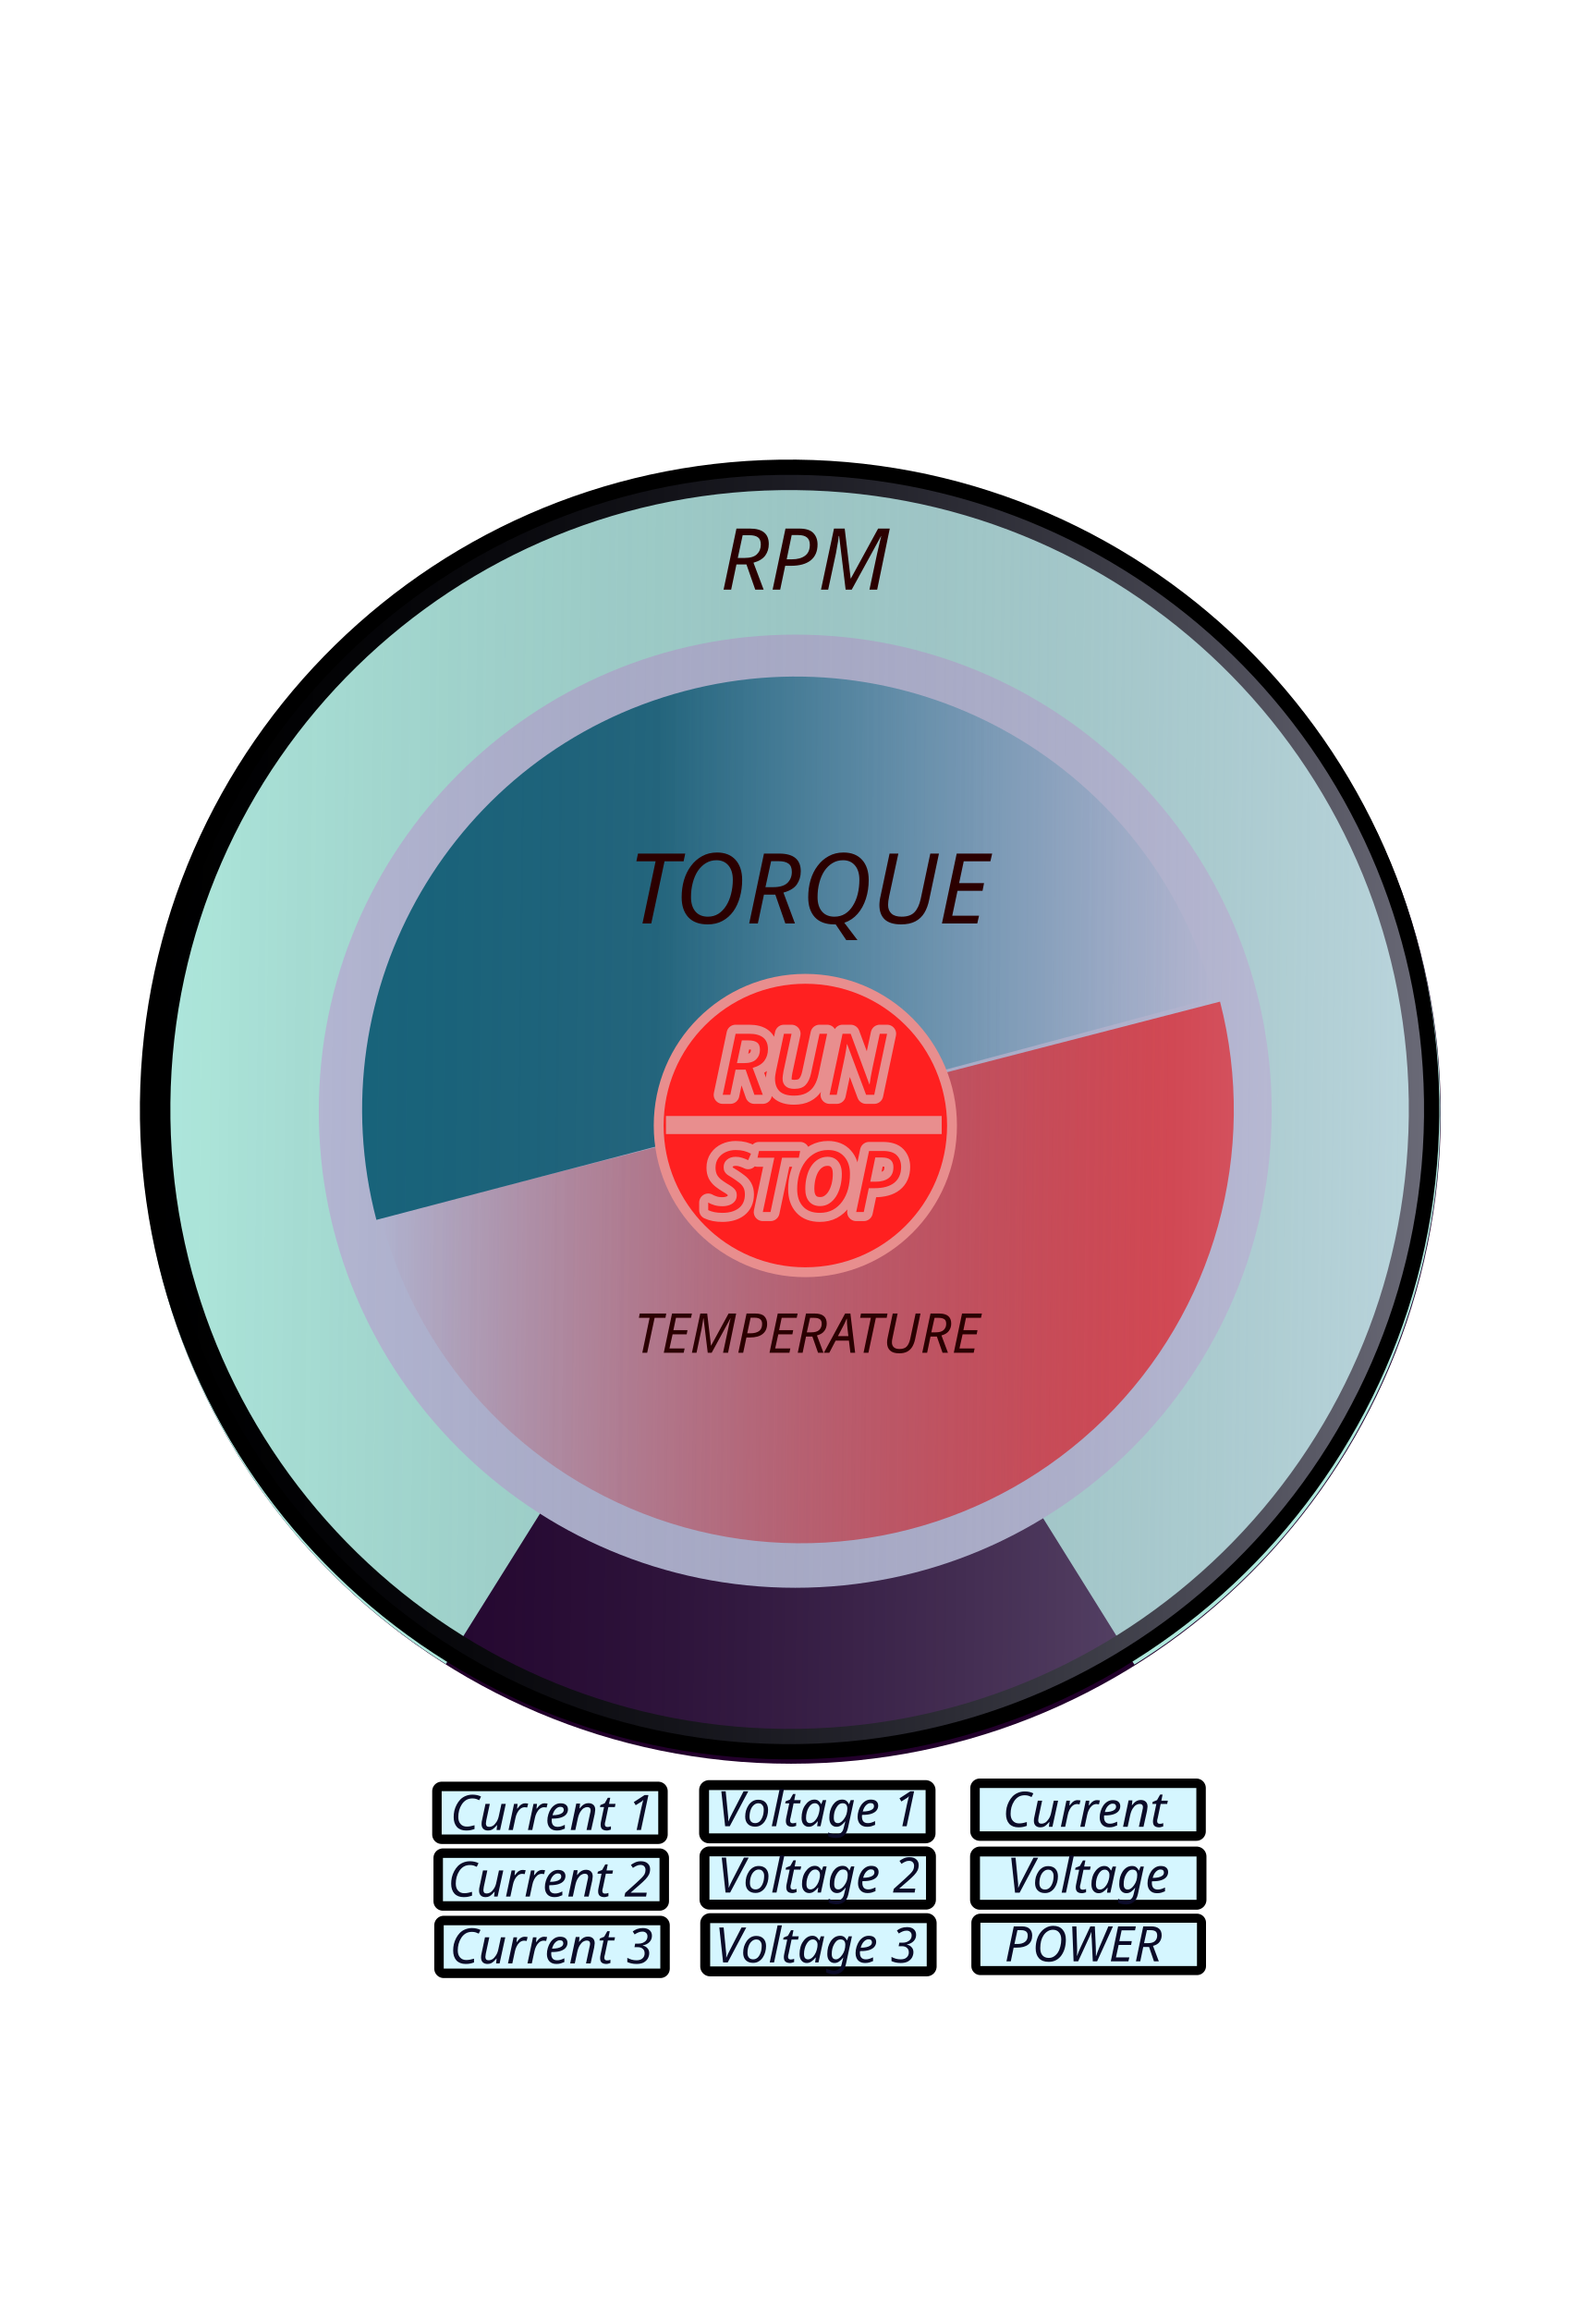
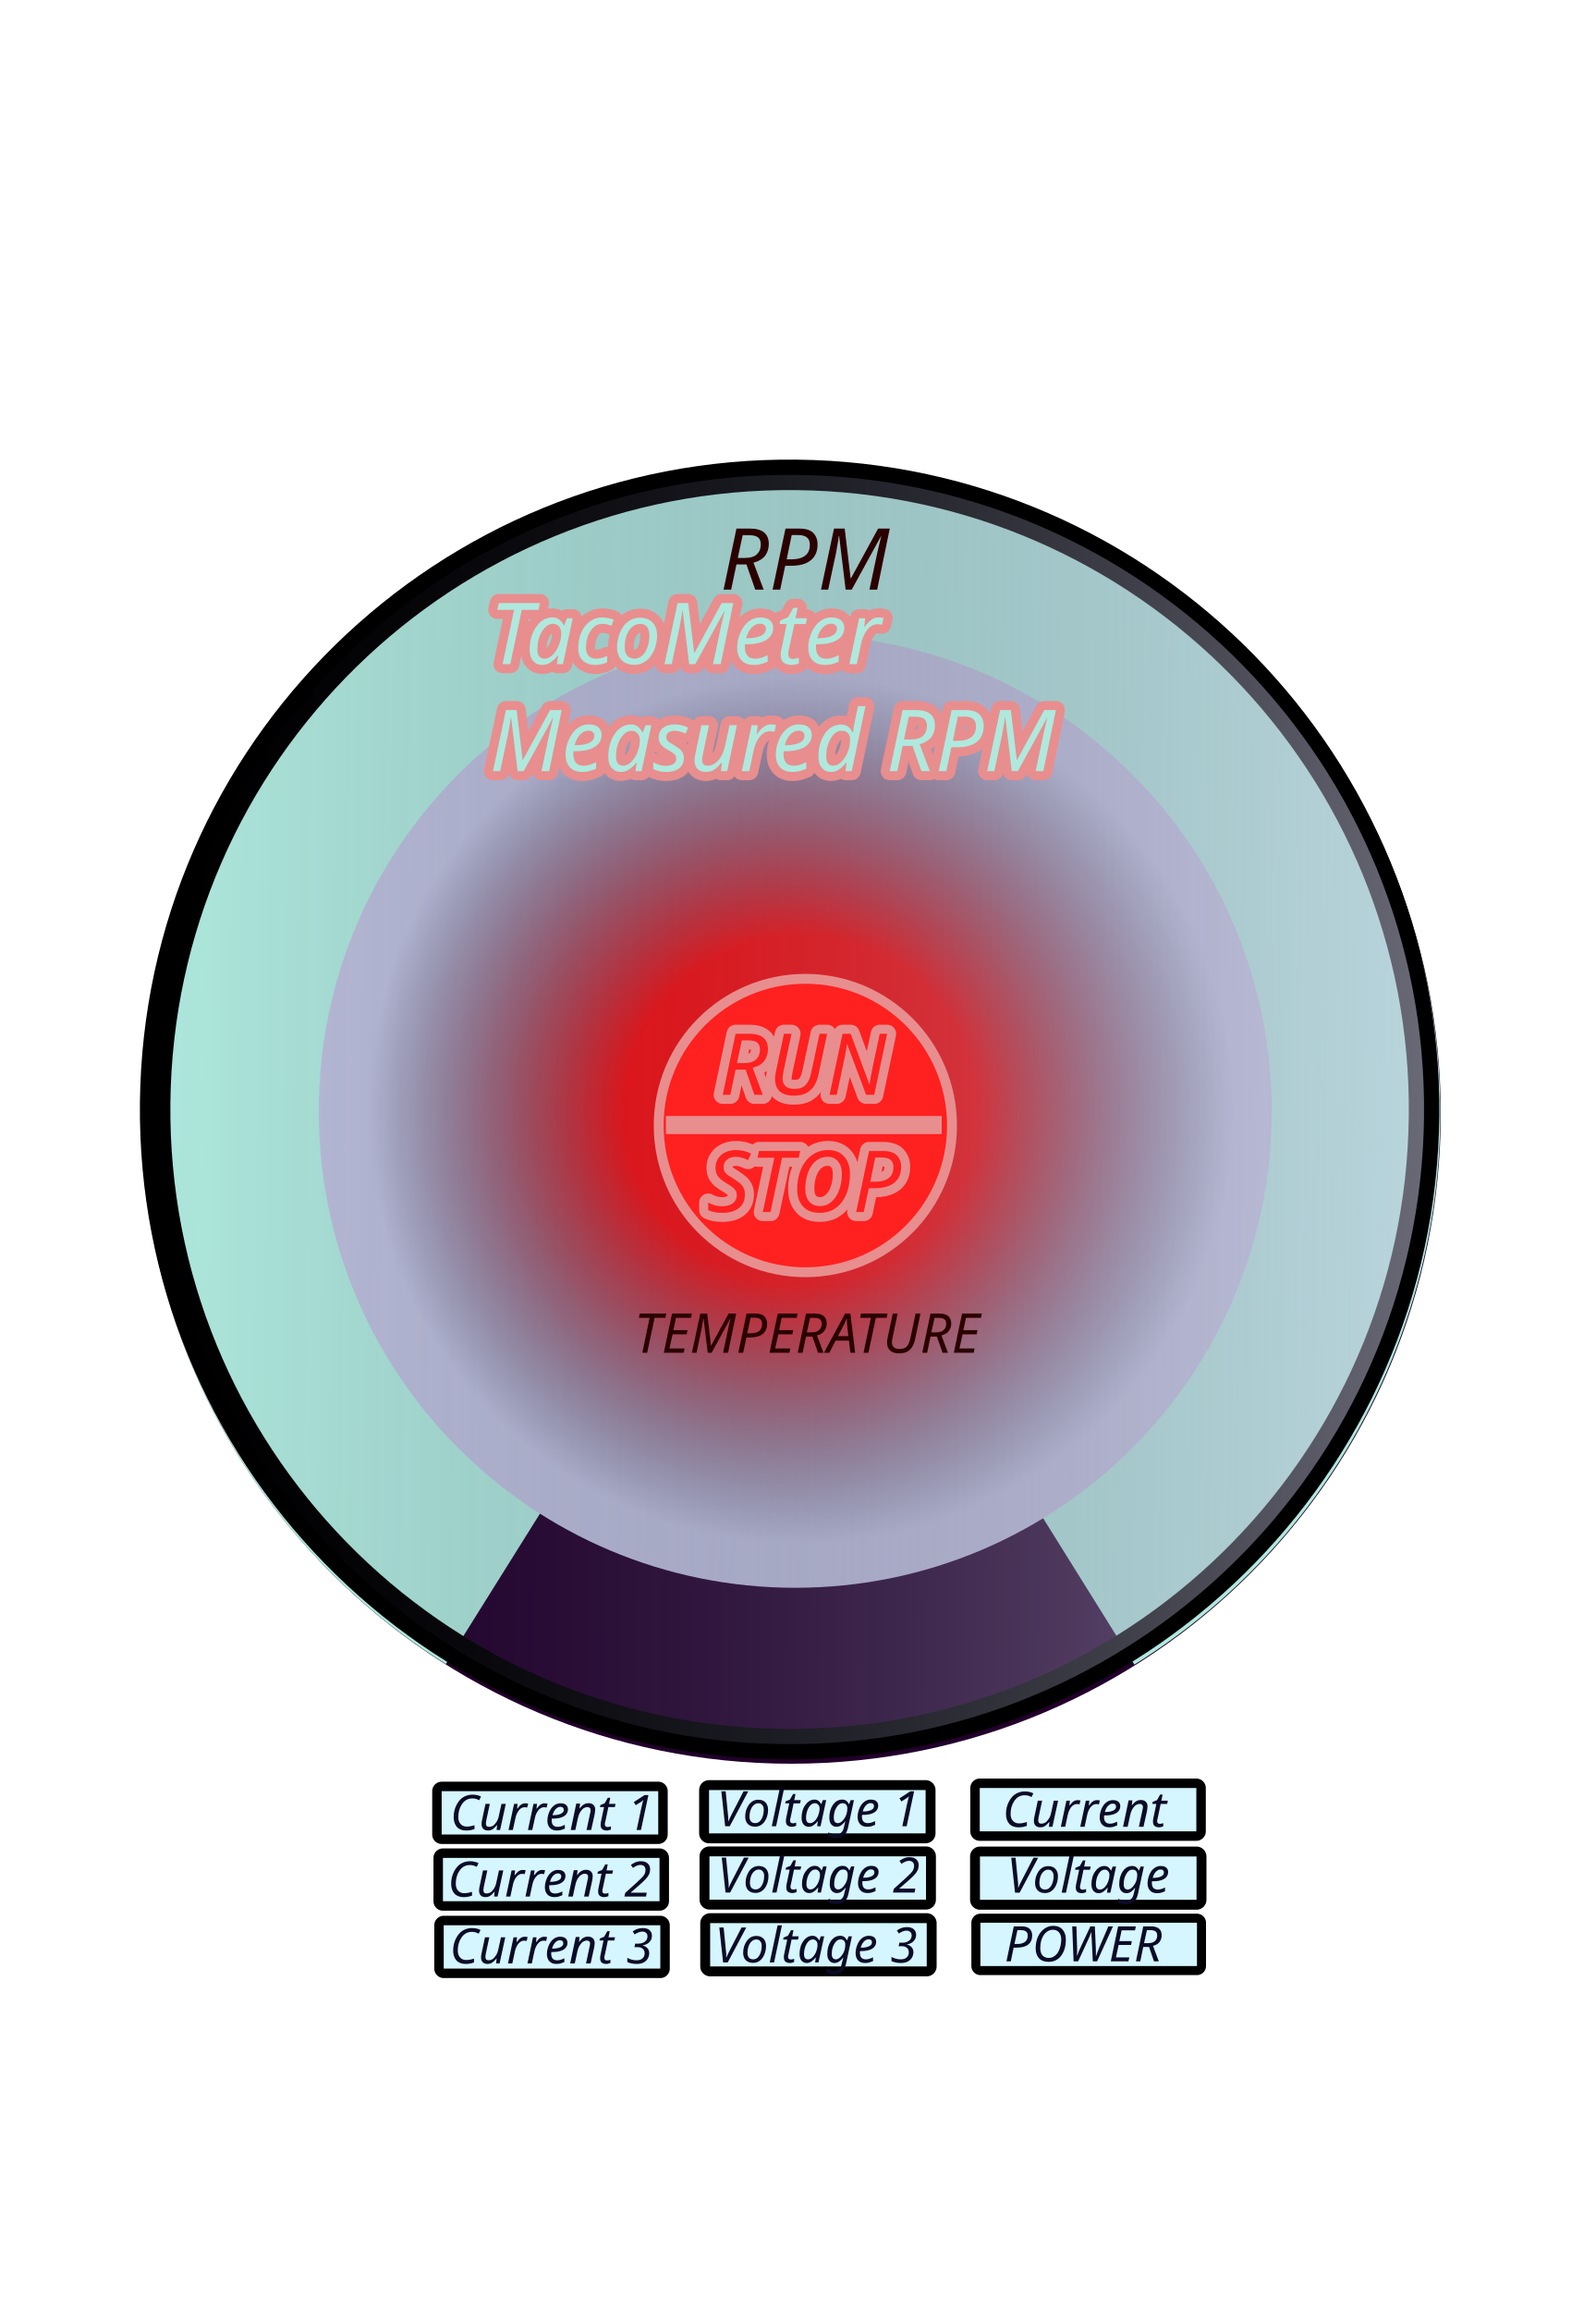
<svg xmlns="http://www.w3.org/2000/svg" xmlns:xlink="http://www.w3.org/1999/xlink" width="7.25in" height="10.5in" viewBox="0 0 184.15 266.7" version="1.1" id="svg5">
  <defs id="defs2">
-     <linearGradient id="linearGradient12253">
-       <stop style="stop-color:#f90000;stop-opacity:0.967;" offset="0.062" id="stop12249" />
-       <stop style="stop-color:#d20000;stop-opacity:0;" offset="1" id="stop12251" />
+     <linearGradient id="linearGradient1110">
+       <stop style="stop-color:#fe0707;stop-opacity:1;" offset="0.403" id="stop1106" />
+       <stop style="stop-color:#0b0b28;stop-opacity:0;" offset="1" id="stop1108" />
    </linearGradient>
-     <linearGradient id="linearGradient12243">
-       <stop style="stop-color:#166980;stop-opacity:1;" offset="0.337" id="stop12239" />
-       <stop style="stop-color:#0088aa;stop-opacity:0;" offset="1" id="stop12241" />
+     <linearGradient id="linearGradient12091-1">
+       <stop style="stop-color:#dec6cb;stop-opacity:0.545;" offset="0" id="stop1101" />
+       <stop style="stop-color:#0b0b28;stop-opacity:0;" offset="1" id="stop1103" />
+     </linearGradient>
+     <linearGradient id="linearGradient12091">
+       <stop style="stop-color:#c6c6de;stop-opacity:0.545;" offset="0" id="stop1096" />
+       <stop style="stop-color:#0b0b28;stop-opacity:0;" offset="1" id="stop1098" />
    </linearGradient>
    <linearGradient id="linearGradient12203">
      <stop style="stop-color:#ff9955;stop-opacity:1;" offset="0" id="stop12201" />
    </linearGradient>
    <linearGradient id="linearGradient12145">
      <stop style="stop-color:#ff8f47;stop-opacity:1;" offset="0" id="stop12143" />
    </linearGradient>
-     <linearGradient id="linearGradient12091">
-       <stop style="stop-color:#c6c6de;stop-opacity:0.545;" offset="0" id="stop12087" />
-       <stop style="stop-color:#0b0b28;stop-opacity:0;" offset="1" id="stop12089" />
-     </linearGradient>
    <linearGradient id="linearGradient12081">
      <stop style="stop-color:#0b0b28;stop-opacity:1;" offset="0" id="stop12079" />
    </linearGradient>
    <linearGradient xlink:href="#linearGradient12091" id="linearGradient12093" x1="-152.798" y1="-124.392" x2="-50.396" y2="-124.392" gradientUnits="userSpaceOnUse" gradientTransform="matrix(1.464813,0,0,1.464813,56.30682,55.15398)" />
-     <linearGradient xlink:href="#linearGradient12243" id="linearGradient12245" x1="46.072" y1="106.009" x2="142.664" y2="106.009" gradientUnits="userSpaceOnUse" gradientTransform="translate(-2.554708,-2.919667)" />
-     <linearGradient xlink:href="#linearGradient12253" id="linearGradient12255" x1="-144.676" y1="-154.995" x2="-48.083" y2="-154.995" gradientUnits="userSpaceOnUse" gradientTransform="translate(2.585838,2.892133)" />
+     <radialGradient xlink:href="#linearGradient1110" id="radialGradient1088" cx="-93.794" cy="-127.103" fx="-93.794" fy="-127.103" r="50" gradientUnits="userSpaceOnUse" />
  </defs>
  <g id="layer1">
    <circle style="fill:#22002b;fill-opacity:1;stroke-width:2.435;stroke-linecap:square;paint-order:stroke fill markers" id="path234" cx="91.316" cy="128.543" r="75" />
-     <path style="fill:#afe9dd;fill-opacity:1;stroke-width:2.402;stroke-linecap:square;paint-order:stroke fill markers" id="path5216" d="M 51.467,192.039 A 75,75 0 0 1 19.179,107.738 75,75 0 0 1 91.316,53.465 75,75 0 0 1 163.369,107.85 75,75 0 0 1 130.95,192.101 L 91.258,128.465 Z" />
-     <circle style="fill:#bec1dd;fill-opacity:1;stroke-width:3.002;stroke-linecap:square;paint-order:stroke fill markers" id="path236" cx="91.799" cy="128.238" r="55" />
-     <path style="display:inline;fill:url(#linearGradient12255);fill-opacity:1;stroke:none;stroke-width:2.402;stroke-linecap:square;stroke-opacity:1;paint-order:stroke fill markers" id="path9998-4" d="m -142.067,-114.077 a 50,50 0 0 1 12.877,-48.339 50,50 0 0 1 48.309,-12.99 50,50 0 0 1 35.383,35.363 l -48.296,12.941 z" transform="rotate(-179.3862)" />
-     <path style="display:inline;fill:url(#linearGradient12245);fill-opacity:1;fill-rule:evenodd;stroke-width:2.402;stroke-linecap:square;paint-order:stroke fill markers" id="path9998" d="m 43.45,140.778 a 50,50 0 0 1 35.549,-61.018 50,50 0 0 1 61.111,35.389 l -48.296,12.941 z" />
+     <path style="display:inline;fill:#afe9dd;fill-opacity:1;stroke-width:2.402;stroke-linecap:square;paint-order:stroke fill markers" id="path5216" d="M 51.467,192.039 A 75,75 0 0 1 19.179,107.738 75,75 0 0 1 91.316,53.465 75,75 0 0 1 163.369,107.85 75,75 0 0 1 130.95,192.101 L 91.258,128.465 Z" />
+     <circle style="display:inline;fill:#bec1dd;fill-opacity:1;stroke-width:3.002;stroke-linecap:square;paint-order:stroke fill markers" id="path236" cx="91.799" cy="128.238" r="55" />
+     <circle style="display:inline;fill:url(#radialGradient1088);fill-opacity:1.0;stroke:none;stroke-width:2.402;stroke-linecap:square;stroke-opacity:1;paint-order:stroke fill markers" id="path9998-4" transform="rotate(-179.3862)" cx="-93.794" cy="-127.103" r="50" />
    <rect style="fill:#d5f6ff;fill-opacity:1;stroke:#000000;stroke-width:2.188;stroke-linecap:square;stroke-linejoin:round;stroke-dasharray:none;stroke-opacity:1;paint-order:stroke fill markers" id="rect9640-8" width="25" height="5" x="50.985" y="206.709" />
    <rect style="fill:#d5f6ff;fill-opacity:1;stroke:#000000;stroke-width:2.188;stroke-linecap:square;stroke-linejoin:round;stroke-dasharray:none;stroke-opacity:1;paint-order:stroke fill markers" id="rect9640-8-8" width="25" height="5" x="51.132" y="214.41" />
    <rect style="fill:#d5f6ff;fill-opacity:1;stroke:#000000;stroke-width:2.188;stroke-linecap:square;stroke-linejoin:round;stroke-dasharray:none;stroke-opacity:1;paint-order:stroke fill markers" id="rect9640-8-80" width="25" height="5" x="51.223" y="222.183" />
    <rect style="fill:#d5f6ff;fill-opacity:1;stroke:#000000;stroke-width:2.288;stroke-linecap:square;stroke-linejoin:round;stroke-dasharray:none;stroke-opacity:1;paint-order:stroke fill markers" id="rect9640-8-3" width="25" height="5" x="81.895" y="214.23" />
    <rect style="display:inline;fill:#d5f6ff;fill-opacity:1;stroke:#000000;stroke-width:2.088;stroke-linecap:square;stroke-linejoin:round;stroke-dasharray:none;stroke-opacity:1;paint-order:stroke fill markers" id="rect9640-8-9" width="25" height="5" x="113.174" y="221.891" />
    <text xml:space="preserve" style="font-style:italic;font-size:5.644px;font-family:sans-serif;-inkscape-font-specification:'sans-serif Italic';fill:#0b0b28;fill-opacity:1;stroke-width:2.402;stroke-linecap:square;paint-order:stroke fill markers" x="82.8" y="218.405" id="text9826">
      <tspan id="tspan9824" style="fill:#0b0b28;stroke-width:2.402" x="82.8" y="218.405">Voltage 2</tspan>
    </text>
    <rect style="fill:#d5f6ff;fill-opacity:1;stroke:#000000;stroke-width:2.288;stroke-linecap:square;stroke-linejoin:round;stroke-dasharray:none;stroke-opacity:1;paint-order:stroke fill markers" id="rect9640-8-3-9" width="25" height="5" x="81.849" y="206.58" />
    <text xml:space="preserve" style="font-style:italic;font-size:5.644px;font-family:sans-serif;-inkscape-font-specification:'sans-serif Italic';fill:#0b0b28;fill-opacity:1;stroke-width:2.402;stroke-linecap:square;paint-order:stroke fill markers" x="82.754" y="210.756" id="text9826-5">
      <tspan id="tspan9824-6" style="fill:#0b0b28;stroke-width:2.402" x="82.754" y="210.756">Voltage 1</tspan>
    </text>
    <rect style="fill:#d5f6ff;fill-opacity:1;stroke:#000000;stroke-width:2.288;stroke-linecap:square;stroke-linejoin:round;stroke-dasharray:none;stroke-opacity:1;paint-order:stroke fill markers" id="rect9640-8-3-2" width="25" height="5" x="81.978" y="221.935" />
    <text xml:space="preserve" style="font-style:italic;font-size:5.644px;font-family:sans-serif;-inkscape-font-specification:'sans-serif Italic';fill:#0b0b28;fill-opacity:1;stroke-width:2.402;stroke-linecap:square;paint-order:stroke fill markers" x="82.518" y="226.475" id="text9826-7">
      <tspan id="tspan9824-8" style="fill:#0b0b28;stroke-width:2.402" x="82.518" y="226.475">Voltage 3</tspan>
    </text>
    <text xml:space="preserve" style="font-style:italic;font-size:5.644px;font-family:sans-serif;-inkscape-font-specification:'sans-serif Italic';fill:#0b0b28;fill-opacity:1;stroke-width:2.402;stroke-linecap:square;paint-order:stroke fill markers" x="51.964" y="211.184" id="text9882">
      <tspan id="tspan9880" style="stroke-width:2.402" x="51.964" y="211.184">Current 1</tspan>
    </text>
    <rect style="fill:#d5f6ff;fill-opacity:1;stroke:#000000;stroke-width:2.188;stroke-linecap:square;stroke-linejoin:round;stroke-dasharray:none;stroke-opacity:1;paint-order:stroke fill markers" id="rect9640-8-2" width="25" height="5" x="113.1" y="206.345" />
    <rect style="fill:#d5f6ff;fill-opacity:1;stroke:#000000;stroke-width:2.288;stroke-linecap:square;stroke-linejoin:round;stroke-dasharray:none;stroke-opacity:1;paint-order:stroke fill markers" id="rect9640-8-3-9-5" width="25" height="5" x="113.124" y="214.246" />
    <text xml:space="preserve" style="font-style:italic;font-size:5.644px;font-family:sans-serif;-inkscape-font-specification:'sans-serif Italic';fill:#0b0b28;fill-opacity:1;stroke-width:2.402;stroke-linecap:square;paint-order:stroke fill markers" x="116.219" y="218.421" id="text9826-5-7">
      <tspan id="tspan9824-6-2" style="fill:#0b0b28;stroke-width:2.402" x="116.219" y="218.421">Voltage</tspan>
    </text>
    <text xml:space="preserve" style="font-style:italic;font-size:5.644px;font-family:sans-serif;-inkscape-font-specification:'sans-serif Italic';fill:#0b0b28;fill-opacity:1;stroke-width:2.402;stroke-linecap:square;paint-order:stroke fill markers" x="115.721" y="210.82" id="text9882-9">
      <tspan id="tspan9880-4" style="stroke-width:2.402" x="115.721" y="210.82">Current</tspan>
    </text>
    <text xml:space="preserve" style="font-style:italic;font-size:5.644px;font-family:sans-serif;-inkscape-font-specification:'sans-serif Italic';fill:#0b0b28;fill-opacity:1;stroke-width:2.402;stroke-linecap:square;paint-order:stroke fill markers" x="51.677" y="218.878" id="text9886">
      <tspan id="tspan9884" style="stroke-width:2.402" x="51.677" y="218.878">Current 2</tspan>
    </text>
    <text xml:space="preserve" style="font-style:italic;font-size:5.644px;font-family:sans-serif;-inkscape-font-specification:'sans-serif Italic';fill:#0b0b28;fill-opacity:1;stroke-width:2.402;stroke-linecap:square;paint-order:stroke fill markers" x="51.907" y="226.586" id="text9890">
      <tspan id="tspan9888" style="stroke-width:2.402" x="51.907" y="226.586">Current 3</tspan>
    </text>
    <text xml:space="preserve" style="font-style:italic;font-size:5.644px;font-family:sans-serif;-inkscape-font-specification:'sans-serif Italic';display:inline;fill:#0b0b28;fill-opacity:1;stroke-width:2.402;stroke-linecap:square;paint-order:stroke fill markers" x="115.949" y="226.341" id="text9944">
      <tspan id="tspan9942" style="stroke-width:2.402" x="115.949" y="226.341">POWER</tspan>
    </text>
    <circle style="display:inline;fill:url(#linearGradient12093);fill-opacity:1;stroke:#000000;stroke-width:3.518;stroke-linecap:square;stroke-opacity:1;paint-order:stroke fill markers" id="path9998-4-3" transform="rotate(-179.3862)" cx="-92.514" cy="-127.056" r="73.241" />
-     <text xml:space="preserve" style="font-style:italic;font-size:11.289px;font-family:sans-serif;-inkscape-font-specification:'sans-serif Italic';fill:#2b0000;fill-opacity:1;fill-rule:evenodd;stroke:none;stroke-width:2.402;stroke-linecap:square;stroke-opacity:1;paint-order:stroke fill markers" x="72.444" y="106.568" id="text12422">
-       <tspan style="font-size:11.289px;fill:#2b0000;stroke-width:2.402" x="72.444" y="106.568" id="tspan12424">TORQUE</tspan>
-     </text>
    <text xml:space="preserve" style="font-style:italic;font-size:6.35px;font-family:sans-serif;-inkscape-font-specification:'sans-serif Italic';fill:#2b0000;fill-opacity:1;fill-rule:evenodd;stroke:none;stroke-width:2.402;stroke-linecap:square;stroke-opacity:1;paint-order:stroke fill markers" x="73.174" y="156.117" id="text12482">
      <tspan id="tspan12480" style="font-size:6.35px;stroke-width:2.402" x="73.174" y="156.117">TEMPERATURE</tspan>
    </text>
    <text xml:space="preserve" style="font-style:italic;font-size:9.878px;font-family:sans-serif;-inkscape-font-specification:'sans-serif Italic';fill:#2b0000;fill-opacity:1;fill-rule:evenodd;stroke:none;stroke-width:2.402;stroke-linecap:square;stroke-opacity:1;paint-order:stroke fill markers" x="83.123" y="68.048" id="text12641">
      <tspan id="tspan12639" style="font-size:9.878px;stroke-width:2.402" x="83.123" y="68.048">RPM</tspan>
    </text>
    <circle style="fill:#ff2020;fill-opacity:1;fill-rule:evenodd;stroke:#e88e8e;stroke-width:2.277;stroke-linecap:square;stroke-linejoin:round;stroke-dasharray:none;stroke-opacity:1;paint-order:stroke fill markers" id="path1436" cx="92.966" cy="129.891" r="16.361" />
    <text xml:space="preserve" style="font-style:italic;font-size:9.878px;font-family:sans-serif;-inkscape-font-specification:'sans-serif Italic';fill:#ff2020;fill-opacity:1;fill-rule:evenodd;stroke:#e88e8e;stroke-width:2.088;stroke-linecap:square;stroke-linejoin:round;stroke-dasharray:none;stroke-opacity:1;paint-order:stroke fill markers" x="83.025" y="126.347" id="text1494">
      <tspan id="tspan1492" style="stroke-width:2.088" x="83.025" y="126.347">RUN</tspan>
    </text>
    <text xml:space="preserve" style="font-style:italic;font-size:9.878px;font-family:sans-serif;-inkscape-font-specification:'sans-serif Italic';fill:#ff2020;fill-opacity:1;fill-rule:evenodd;stroke:#e88e8e;stroke-width:2.088;stroke-linecap:square;stroke-linejoin:round;stroke-dasharray:none;stroke-opacity:1;paint-order:stroke fill markers" x="81.568" y="139.877" id="text1498">
      <tspan id="tspan1496" style="stroke-width:2.088" x="81.568" y="139.877">STOP</tspan>
    </text>
    <path style="fill:#ff2020;fill-opacity:1;fill-rule:evenodd;stroke:#e88e8e;stroke-width:2.088;stroke-linecap:square;stroke-linejoin:round;stroke-dasharray:none;stroke-opacity:1;paint-order:stroke fill markers" d="M 77.919,129.834 H 107.663" id="path1604" />
+     <text xml:space="preserve" style="font-style:italic;font-size:9.878px;font-family:sans-serif;-inkscape-font-specification:'sans-serif Italic';fill:#afe9dd;fill-rule:evenodd;stroke:#e88e8e;stroke-width:2.088;stroke-linecap:square;stroke-linejoin:round;paint-order:stroke fill markers" x="56.516" y="76.645" id="text404">
+       <tspan id="tspan402" style="stroke-width:2.088" x="56.516" y="76.645">TacoMeter</tspan>
+       <tspan style="stroke-width:2.088" x="56.516" y="88.992" id="tspan406">Measured RPM</tspan>
+     </text>
  </g>
</svg>
